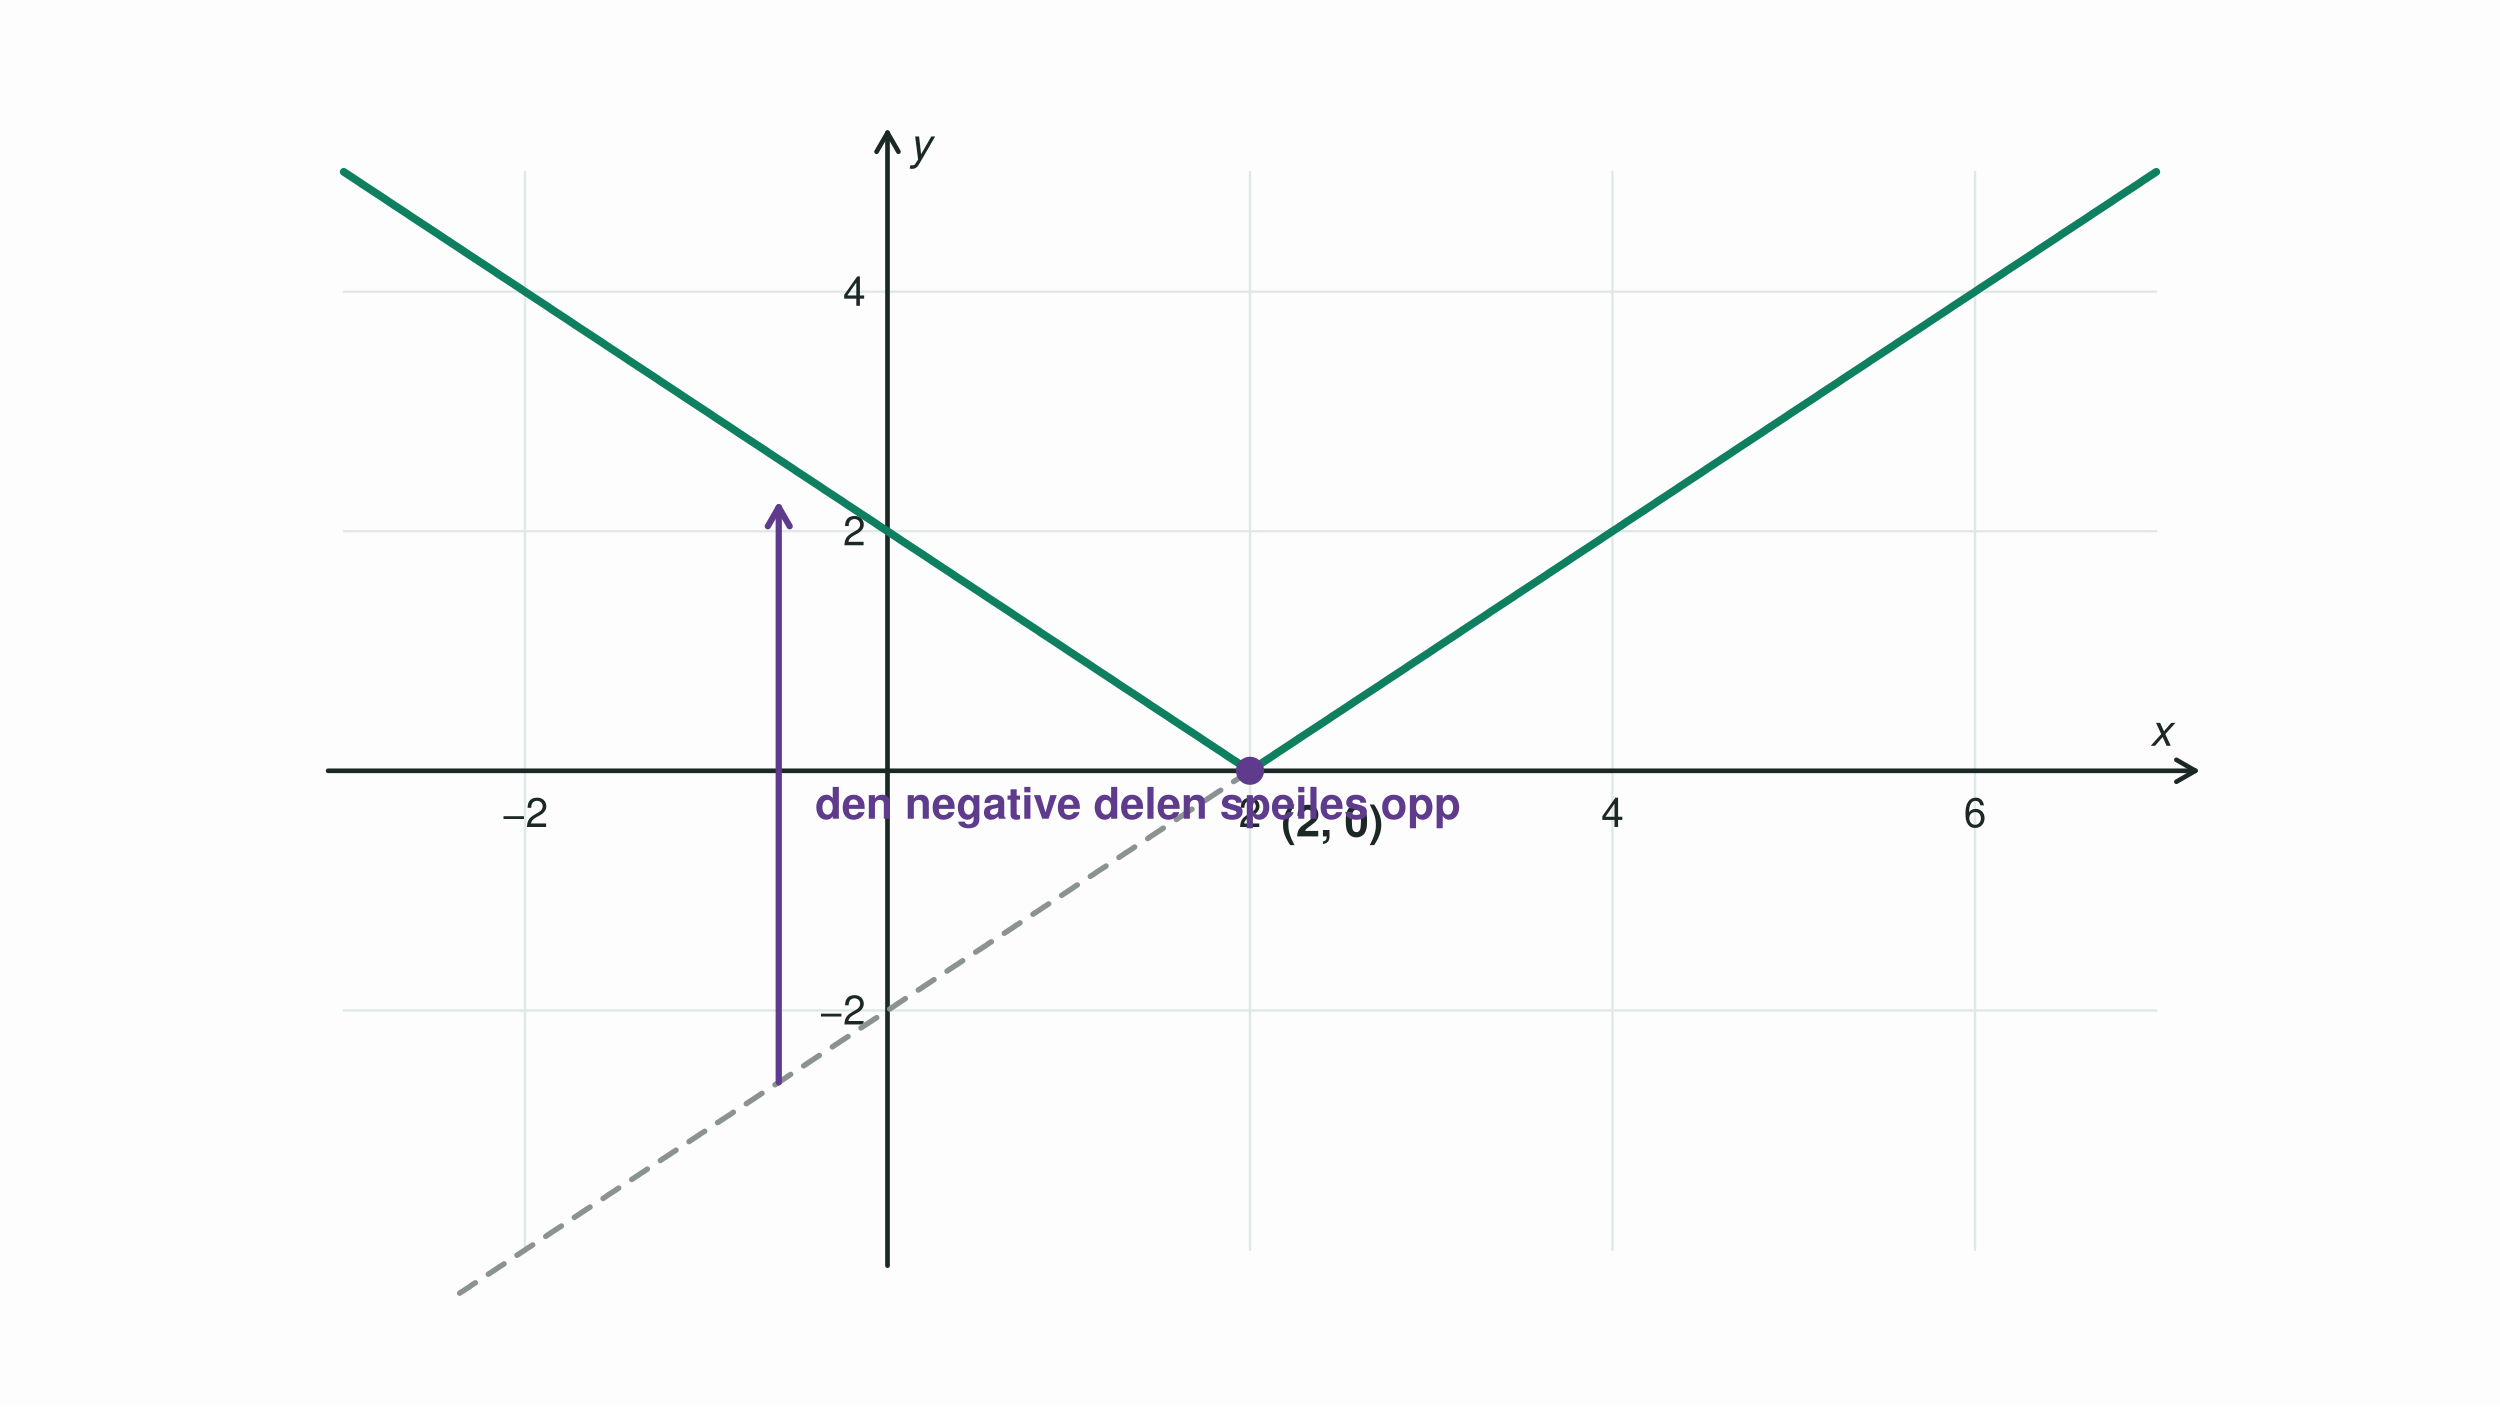
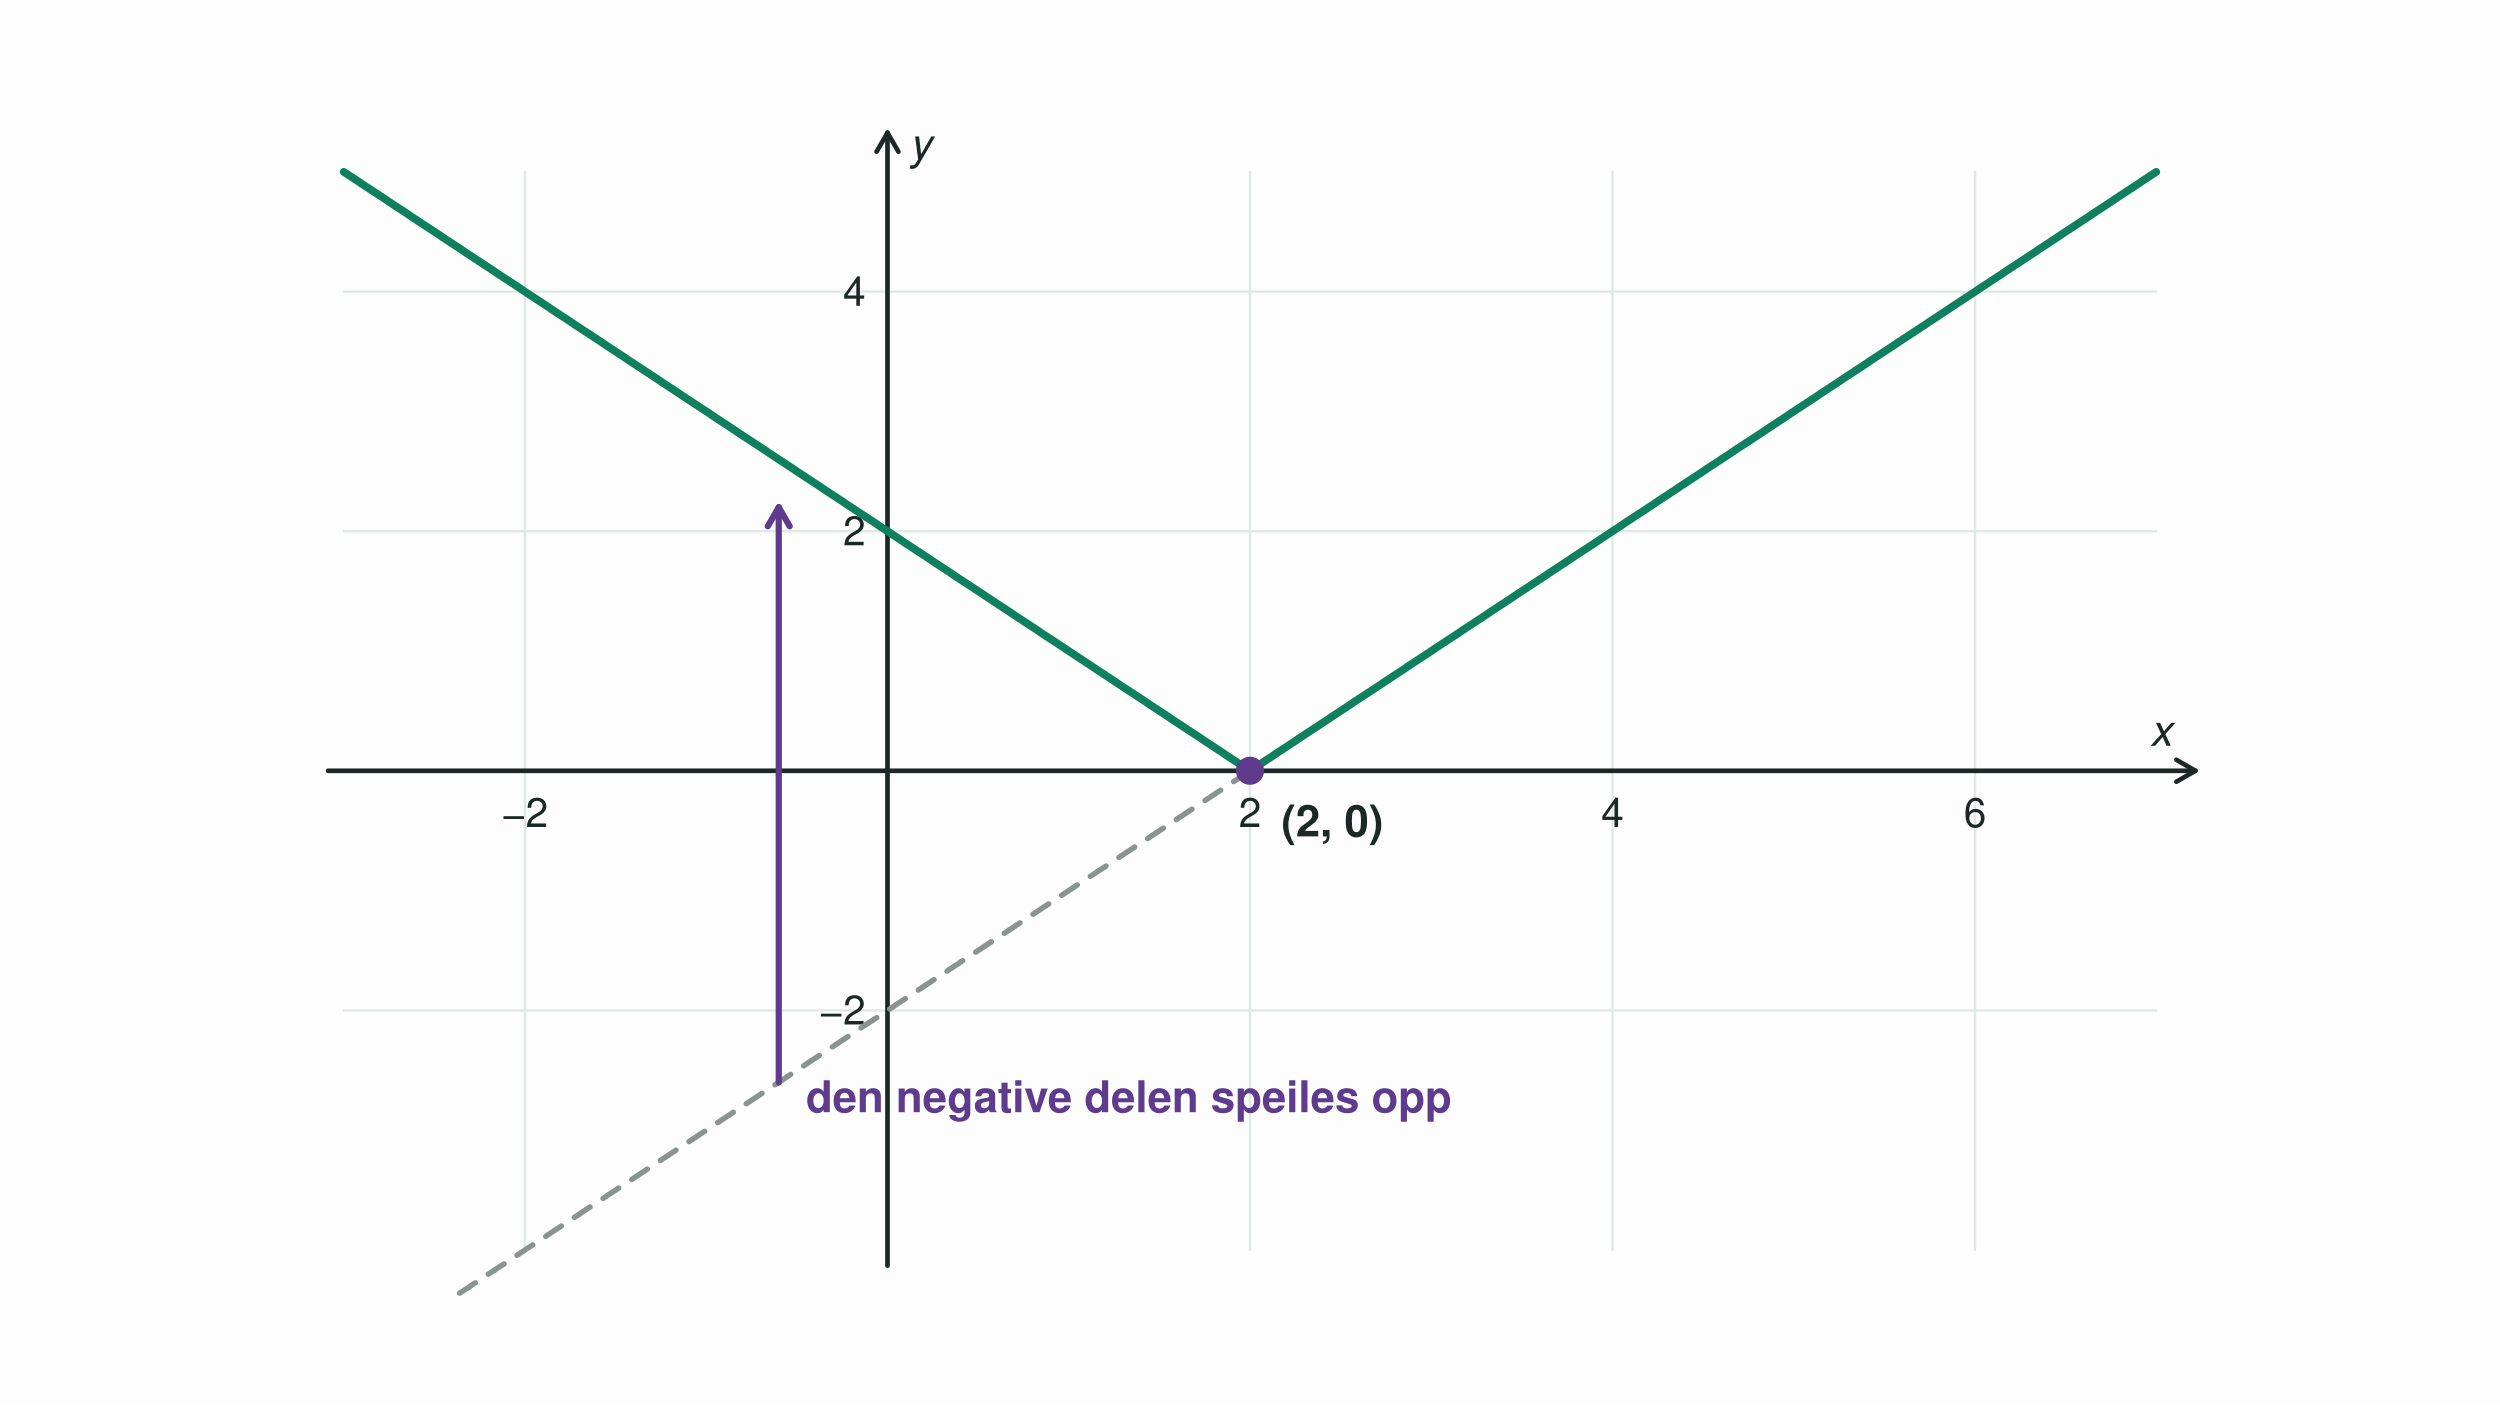
<svg xmlns="http://www.w3.org/2000/svg" viewBox="0 0 1600 900" width="1600" height="900" role="img">
  <rect width="1600" height="900" fill="#FDFDFD" />
  <line x1="336.0" y1="110.0" x2="336.0" y2="800.0" stroke="#DFE8E4" stroke-width="1.5" opacity="1" stroke-linecap="round" />
  <line x1="800.0" y1="110.0" x2="800.0" y2="800.0" stroke="#DFE8E4" stroke-width="1.5" opacity="1" stroke-linecap="round" />
  <line x1="1032.0" y1="110.0" x2="1032.0" y2="800.0" stroke="#DFE8E4" stroke-width="1.5" opacity="1" stroke-linecap="round" />
  <line x1="1264.0" y1="110.0" x2="1264.0" y2="800.0" stroke="#DFE8E4" stroke-width="1.5" opacity="1" stroke-linecap="round" />
  <line x1="220.0" y1="646.7" x2="1380.0" y2="646.7" stroke="#DFE8E4" stroke-width="1.5" opacity="1" stroke-linecap="round" />
  <line x1="220.0" y1="340.0" x2="1380.0" y2="340.0" stroke="#DFE8E4" stroke-width="1.5" opacity="1" stroke-linecap="round" />
  <line x1="220.0" y1="186.7" x2="1380.0" y2="186.7" stroke="#DFE8E4" stroke-width="1.5" opacity="1" stroke-linecap="round" />
  <line x1="210.0" y1="493.3" x2="1405.0" y2="493.3" stroke="#1C2826" stroke-width="3" opacity="1" stroke-linecap="round" />
  <line x1="1405.0" y1="493.3" x2="1392.9" y2="500.3" stroke="#1C2826" stroke-width="3" opacity="1" stroke-linecap="round" />
  <line x1="1405.0" y1="493.3" x2="1392.9" y2="486.3" stroke="#1C2826" stroke-width="3" opacity="1" stroke-linecap="round" />
  <line x1="568.0" y1="810.0" x2="568.0" y2="85.0" stroke="#1C2826" stroke-width="3" opacity="1" stroke-linecap="round" />
  <line x1="568.0" y1="85.0" x2="575.0" y2="97.1" stroke="#1C2826" stroke-width="3" opacity="1" stroke-linecap="round" />
  <line x1="568.0" y1="85.0" x2="561.0" y2="97.1" stroke="#1C2826" stroke-width="3" opacity="1" stroke-linecap="round" />
  <text x="336.0" y="529.3" font-family="system-ui, 'Segoe UI', Helvetica, Arial, sans-serif" font-size="26" fill="#1C2826" text-anchor="middle">−2</text>
  <text x="800.0" y="529.3" font-family="system-ui, 'Segoe UI', Helvetica, Arial, sans-serif" font-size="26" fill="#1C2826" text-anchor="middle">2</text>
  <text x="1032.0" y="529.3" font-family="system-ui, 'Segoe UI', Helvetica, Arial, sans-serif" font-size="26" fill="#1C2826" text-anchor="middle">4</text>
  <text x="1264.0" y="529.3" font-family="system-ui, 'Segoe UI', Helvetica, Arial, sans-serif" font-size="26" fill="#1C2826" text-anchor="middle">6</text>
  <text x="554.0" y="655.7" font-family="system-ui, 'Segoe UI', Helvetica, Arial, sans-serif" font-size="26" fill="#1C2826" text-anchor="end">−2</text>
  <text x="554.0" y="349.0" font-family="system-ui, 'Segoe UI', Helvetica, Arial, sans-serif" font-size="26" fill="#1C2826" text-anchor="end">2</text>
  <text x="554.0" y="195.7" font-family="system-ui, 'Segoe UI', Helvetica, Arial, sans-serif" font-size="26" fill="#1C2826" text-anchor="end">4</text>
  <text x="1390.0" y="477.3" font-family="system-ui, 'Segoe UI', Helvetica, Arial, sans-serif" font-size="28" fill="#1C2826" text-anchor="end" font-style="italic">x</text>
  <text x="582.0" y="102.0" font-family="system-ui, 'Segoe UI', Helvetica, Arial, sans-serif" font-size="28" fill="#1C2826" text-anchor="start" font-style="italic">y</text>
  <path d="M 294.2,827.6 L 295.4,826.8 L 296.9,825.9 L 298.3,824.9 L 299.8,824.0 L 301.2,823.0 L 302.6,822.0 L 304.1,821.1 L 305.5,820.1 L 307.0,819.2 L 308.5,818.2 L 309.9,817.2 L 311.4,816.3 L 312.8,815.3 L 314.2,814.4 L 315.7,813.4 L 317.1,812.5 L 318.6,811.5 L 320.0,810.5 L 321.5,809.6 L 323.0,808.6 L 324.4,807.7 L 325.9,806.7 L 327.3,805.8 L 328.8,804.8 L 330.2,803.8 L 331.6,802.9 L 333.1,801.9 L 334.5,801.0 L 336.0,800.0 L 337.4,799.0 L 338.9,798.1 L 340.4,797.1 L 341.8,796.2 L 343.2,795.2 L 344.7,794.2 L 346.1,793.3 L 347.6,792.3 L 349.1,791.4 L 350.5,790.4 L 351.9,789.5 L 353.4,788.5 L 354.9,787.5 L 356.3,786.6 L 357.8,785.6 L 359.2,784.7 L 360.6,783.7 L 362.1,782.8 L 363.6,781.8 L 365.0,780.8 L 366.4,779.9 L 367.9,778.9 L 369.4,778.0 L 370.8,777.0 L 372.2,776.0 L 373.7,775.1 L 375.1,774.1 L 376.6,773.2 L 378.1,772.2 L 379.5,771.2 L 380.9,770.3 L 382.4,769.3 L 383.9,768.4 L 385.3,767.4 L 386.8,766.5 L 388.2,765.5 L 389.6,764.5 L 391.1,763.6 L 392.6,762.6 L 394.0,761.7 L 395.4,760.7 L 396.9,759.8 L 398.4,758.8 L 399.8,757.8 L 401.2,756.9 L 402.7,755.9 L 404.1,755.0 L 405.6,754.0 L 407.1,753.0 L 408.5,752.1 L 409.9,751.1 L 411.4,750.2 L 412.9,749.2 L 414.3,748.2 L 415.8,747.3 L 417.2,746.3 L 418.6,745.4 L 420.1,744.4 L 421.6,743.5 L 423.0,742.5 L 424.4,741.5 L 425.9,740.6 L 427.4,739.6 L 428.8,738.7 L 430.2,737.7 L 431.7,736.8 L 433.1,735.8 L 434.6,734.8 L 436.1,733.9 L 437.5,732.9 L 438.9,732.0 L 440.4,731.0 L 441.9,730.0 L 443.3,729.1 L 444.8,728.1 L 446.2,727.2 L 447.6,726.2 L 449.1,725.2 L 450.6,724.3 L 452.0,723.3 L 453.5,722.4 L 454.9,721.4 L 456.4,720.5 L 457.8,719.5 L 459.2,718.5 L 460.7,717.6 L 462.1,716.6 L 463.6,715.7 L 465.0,714.7 L 466.5,713.8 L 468.0,712.8 L 469.4,711.8 L 470.9,710.9 L 472.3,709.9 L 473.8,709.0 L 475.2,708.0 L 476.6,707.0 L 478.1,706.1 L 479.5,705.1 L 481.0,704.2 L 482.5,703.2 L 483.9,702.2 L 485.4,701.3 L 486.8,700.3 L 488.2,699.4 L 489.7,698.4 L 491.1,697.5 L 492.6,696.5 L 494.0,695.5 L 495.5,694.6 L 497.0,693.6 L 498.4,692.7 L 499.9,691.7 L 501.3,690.8 L 502.8,689.8 L 504.2,688.8 L 505.6,687.9 L 507.1,686.9 L 508.5,686.0 L 510.0,685.0 L 511.5,684.0 L 512.9,683.1 L 514.4,682.1 L 515.8,681.2 L 517.2,680.2 L 518.7,679.2 L 520.1,678.3 L 521.6,677.3 L 523.0,676.4 L 524.5,675.4 L 526.0,674.5 L 527.4,673.5 L 528.9,672.5 L 530.3,671.6 L 531.8,670.6 L 533.2,669.7 L 534.6,668.7 L 536.1,667.8 L 537.5,666.8 L 539.0,665.8 L 540.5,664.9 L 541.9,663.9 L 543.4,663.0 L 544.8,662.0 L 546.2,661.0 L 547.7,660.1 L 549.1,659.1 L 550.6,658.2 L 552.0,657.2 L 553.5,656.2 L 555.0,655.3 L 556.4,654.3 L 557.9,653.4 L 559.3,652.4 L 560.8,651.5 L 562.2,650.5 L 563.6,649.5 L 565.1,648.6 L 566.5,647.6 L 568.0,646.7 L 569.5,645.7 L 570.9,644.8 L 572.4,643.8 L 573.8,642.8 L 575.2,641.9 L 576.7,640.9 L 578.1,640.0 L 579.6,639.0 L 581.0,638.0 L 582.5,637.1 L 584.0,636.1 L 585.4,635.2 L 586.9,634.2 L 588.3,633.2 L 589.8,632.3 L 591.2,631.3 L 592.6,630.4 L 594.1,629.4 L 595.5,628.5 L 597.0,627.5 L 598.5,626.5 L 599.9,625.6 L 601.4,624.6 L 602.8,623.7 L 604.2,622.7 L 605.7,621.8 L 607.1,620.8 L 608.6,619.8 L 610.0,618.9 L 611.5,617.9 L 613.0,617.0 L 614.4,616.0 L 615.9,615.0 L 617.3,614.1 L 618.8,613.1 L 620.2,612.2 L 621.6,611.2 L 623.1,610.2 L 624.5,609.3 L 626.0,608.3 L 627.5,607.4 L 628.9,606.4 L 630.4,605.5 L 631.8,604.5 L 633.2,603.5 L 634.7,602.6 L 636.1,601.6 L 637.6,600.7 L 639.0,599.7 L 640.5,598.8 L 642.0,597.8 L 643.4,596.8 L 644.9,595.9 L 646.3,594.9 L 647.8,594.0 L 649.2,593.0 L 650.6,592.0 L 652.1,591.1 L 653.5,590.1 L 655.0,589.2 L 656.5,588.2 L 657.9,587.2 L 659.4,586.3 L 660.8,585.3 L 662.2,584.4 L 663.7,583.4 L 665.1,582.5 L 666.6,581.5 L 668.0,580.5 L 669.5,579.6 L 671.0,578.6 L 672.4,577.7 L 673.9,576.7 L 675.3,575.8 L 676.8,574.8 L 678.2,573.8 L 679.6,572.9 L 681.1,571.9 L 682.5,571.0 L 684.0,570.0 L 685.5,569.0 L 686.9,568.1 L 688.3,567.1 L 689.8,566.2 L 691.2,565.2 L 692.7,564.2 L 694.2,563.3 L 695.6,562.3 L 697.0,561.4 L 698.5,560.4 L 700.0,559.5 L 701.4,558.5 L 702.8,557.5 L 704.3,556.6 L 705.8,555.6 L 707.2,554.7 L 708.7,553.7 L 710.1,552.8 L 711.5,551.8 L 713.0,550.8 L 714.5,549.9 L 715.9,548.9 L 717.3,548.0 L 718.8,547.0 L 720.2,546.0 L 721.7,545.1 L 723.2,544.1 L 724.6,543.2 L 726.0,542.2 L 727.5,541.2 L 729.0,540.3 L 730.4,539.3 L 731.8,538.4 L 733.3,537.4 L 734.8,536.5 L 736.2,535.5 L 737.7,534.5 L 739.1,533.6 L 740.5,532.6 L 742.0,531.7 L 743.5,530.7 L 744.9,529.8 L 746.3,528.8 L 747.8,527.8 L 749.2,526.9 L 750.7,525.9 L 752.2,525.0 L 753.6,524.0 L 755.0,523.0 L 756.5,522.1 L 758.0,521.1 L 759.4,520.2 L 760.8,519.2 L 762.3,518.2 L 763.8,517.3 L 765.2,516.3 L 766.7,515.4 L 768.1,514.4 L 769.5,513.5 L 771.0,512.5 L 772.5,511.5 L 773.9,510.6 L 775.3,509.6 L 776.8,508.7 L 778.2,507.7 L 779.7,506.7 L 781.2,505.8 L 782.6,504.8 L 784.0,503.9 L 785.5,502.9 L 787.0,502.0 L 788.4,501.0 L 789.8,500.0 L 791.3,499.1 L 792.8,498.1 L 794.2,497.2 L 795.7,496.2 L 797.1,495.2 L 798.5,494.3 L 800.0,493.3" fill="none" stroke="#8A938F" stroke-width="3.5" stroke-dasharray="12 10" opacity="1" stroke-linejoin="round" stroke-linecap="round" />
  <path d="M 220.0,110.0 L 222.9,111.9 L 225.8,113.8 L 228.7,115.7 L 231.6,117.7 L 234.5,119.6 L 237.4,121.5 L 240.3,123.4 L 243.2,125.3 L 246.1,127.2 L 249.0,129.2 L 251.9,131.1 L 254.8,133.0 L 257.7,134.9 L 260.6,136.8 L 263.5,138.8 L 266.4,140.7 L 269.3,142.6 L 272.2,144.5 L 275.1,146.4 L 278.0,148.3 L 280.9,150.2 L 283.8,152.2 L 286.7,154.1 L 289.6,156.0 L 292.5,157.9 L 295.4,159.8 L 298.3,161.8 L 301.2,163.7 L 304.1,165.6 L 307.0,167.5 L 309.9,169.4 L 312.8,171.3 L 315.7,173.2 L 318.6,175.2 L 321.5,177.1 L 324.4,179.0 L 327.3,180.9 L 330.2,182.8 L 333.1,184.7 L 336.0,186.7 L 338.9,188.6 L 341.8,190.5 L 344.7,192.4 L 347.6,194.3 L 350.5,196.2 L 353.4,198.2 L 356.3,200.1 L 359.2,202.0 L 362.1,203.9 L 365.0,205.8 L 367.9,207.8 L 370.8,209.7 L 373.7,211.6 L 376.6,213.5 L 379.5,215.4 L 382.4,217.3 L 385.3,219.2 L 388.2,221.2 L 391.1,223.1 L 394.0,225.0 L 396.9,226.9 L 399.8,228.8 L 402.7,230.8 L 405.6,232.7 L 408.5,234.6 L 411.4,236.5 L 414.3,238.4 L 417.2,240.3 L 420.1,242.2 L 423.0,244.2 L 425.9,246.1 L 428.8,248.0 L 431.7,249.9 L 434.6,251.8 L 437.5,253.8 L 440.4,255.7 L 443.3,257.6 L 446.2,259.5 L 449.1,261.4 L 452.0,263.3 L 454.9,265.2 L 457.8,267.2 L 460.7,269.1 L 463.6,271.0 L 466.5,272.9 L 469.4,274.8 L 472.3,276.8 L 475.2,278.7 L 478.1,280.6 L 481.0,282.5 L 483.9,284.4 L 486.8,286.3 L 489.7,288.2 L 492.6,290.2 L 495.5,292.1 L 498.4,294.0 L 501.3,295.9 L 504.2,297.8 L 507.1,299.7 L 510.0,301.7 L 512.9,303.6 L 515.8,305.5 L 518.7,307.4 L 521.6,309.3 L 524.5,311.2 L 527.4,313.2 L 530.3,315.1 L 533.2,317.0 L 536.1,318.9 L 539.0,320.8 L 541.9,322.8 L 544.8,324.7 L 547.7,326.6 L 550.6,328.5 L 553.5,330.4 L 556.4,332.3 L 559.3,334.2 L 562.2,336.2 L 565.1,338.1 L 568.0,340.0 L 570.9,341.9 L 573.8,343.8 L 576.7,345.8 L 579.6,347.7 L 582.5,349.6 L 585.4,351.5 L 588.3,353.4 L 591.2,355.3 L 594.1,357.2 L 597.0,359.2 L 599.9,361.1 L 602.8,363.0 L 605.7,364.9 L 608.6,366.8 L 611.5,368.8 L 614.4,370.7 L 617.3,372.6 L 620.2,374.5 L 623.1,376.4 L 626.0,378.3 L 628.9,380.2 L 631.8,382.2 L 634.7,384.1 L 637.6,386.0 L 640.5,387.9 L 643.4,389.8 L 646.3,391.7 L 649.2,393.7 L 652.1,395.6 L 655.0,397.5 L 657.9,399.4 L 660.8,401.3 L 663.7,403.2 L 666.6,405.2 L 669.5,407.1 L 672.4,409.0 L 675.3,410.9 L 678.2,412.8 L 681.1,414.7 L 684.0,416.7 L 686.9,418.6 L 689.8,420.5 L 692.7,422.4 L 695.6,424.3 L 698.5,426.2 L 701.4,428.2 L 704.3,430.1 L 707.2,432.0 L 710.1,433.9 L 713.0,435.8 L 715.9,437.8 L 718.8,439.7 L 721.7,441.6 L 724.6,443.5 L 727.5,445.4 L 730.4,447.3 L 733.3,449.2 L 736.2,451.2 L 739.1,453.1 L 742.0,455.0 L 744.9,456.9 L 747.8,458.8 L 750.7,460.8 L 753.6,462.7 L 756.5,464.6 L 759.4,466.5 L 762.3,468.4 L 765.2,470.3 L 768.1,472.2 L 771.0,474.2 L 773.9,476.1 L 776.8,478.0 L 779.7,479.9 L 782.6,481.8 L 785.5,483.8 L 788.4,485.7 L 791.3,487.6 L 794.2,489.5 L 797.1,491.4 L 800.0,493.3 L 802.9,491.4 L 805.8,489.5 L 808.7,487.6 L 811.6,485.7 L 814.5,483.8 L 817.4,481.8 L 820.3,479.9 L 823.2,478.0 L 826.1,476.1 L 829.0,474.2 L 831.9,472.2 L 834.8,470.3 L 837.7,468.4 L 840.6,466.5 L 843.5,464.6 L 846.4,462.7 L 849.3,460.8 L 852.2,458.8 L 855.1,456.9 L 858.0,455.0 L 860.9,453.1 L 863.8,451.2 L 866.7,449.2 L 869.6,447.3 L 872.5,445.4 L 875.4,443.5 L 878.3,441.6 L 881.2,439.7 L 884.1,437.8 L 887.0,435.8 L 889.9,433.9 L 892.8,432.0 L 895.7,430.1 L 898.6,428.2 L 901.5,426.2 L 904.4,424.3 L 907.3,422.4 L 910.2,420.5 L 913.1,418.6 L 916.0,416.7 L 918.9,414.7 L 921.8,412.8 L 924.7,410.9 L 927.6,409.0 L 930.5,407.1 L 933.4,405.2 L 936.3,403.2 L 939.2,401.3 L 942.1,399.4 L 945.0,397.5 L 947.9,395.6 L 950.8,393.7 L 953.7,391.7 L 956.6,389.8 L 959.5,387.9 L 962.4,386.0 L 965.3,384.1 L 968.2,382.2 L 971.1,380.2 L 974.0,378.3 L 976.9,376.4 L 979.8,374.5 L 982.7,372.6 L 985.6,370.7 L 988.5,368.8 L 991.4,366.8 L 994.3,364.9 L 997.2,363.0 L 1000.1,361.1 L 1003.0,359.2 L 1005.9,357.2 L 1008.8,355.3 L 1011.7,353.4 L 1014.6,351.5 L 1017.5,349.6 L 1020.4,347.7 L 1023.3,345.8 L 1026.2,343.8 L 1029.1,341.9 L 1032.0,340.0 L 1034.9,338.1 L 1037.8,336.2 L 1040.7,334.2 L 1043.6,332.3 L 1046.5,330.4 L 1049.4,328.5 L 1052.3,326.6 L 1055.2,324.7 L 1058.1,322.8 L 1061.0,320.8 L 1063.9,318.9 L 1066.8,317.0 L 1069.7,315.1 L 1072.6,313.2 L 1075.5,311.2 L 1078.4,309.3 L 1081.3,307.4 L 1084.2,305.5 L 1087.1,303.6 L 1090.0,301.7 L 1092.9,299.7 L 1095.8,297.8 L 1098.7,295.9 L 1101.6,294.0 L 1104.5,292.1 L 1107.4,290.2 L 1110.3,288.2 L 1113.2,286.3 L 1116.1,284.4 L 1119.0,282.5 L 1121.9,280.6 L 1124.8,278.7 L 1127.7,276.8 L 1130.6,274.8 L 1133.5,272.9 L 1136.4,271.0 L 1139.3,269.1 L 1142.2,267.2 L 1145.1,265.2 L 1148.0,263.3 L 1150.9,261.4 L 1153.8,259.5 L 1156.7,257.6 L 1159.6,255.7 L 1162.5,253.8 L 1165.4,251.8 L 1168.3,249.9 L 1171.2,248.0 L 1174.1,246.1 L 1177.0,244.2 L 1179.9,242.2 L 1182.8,240.3 L 1185.7,238.4 L 1188.6,236.5 L 1191.5,234.6 L 1194.4,232.7 L 1197.3,230.7 L 1200.2,228.8 L 1203.1,226.9 L 1206.0,225.0 L 1208.9,223.1 L 1211.8,221.2 L 1214.7,219.2 L 1217.6,217.3 L 1220.5,215.4 L 1223.4,213.5 L 1226.3,211.6 L 1229.2,209.7 L 1232.1,207.8 L 1235.0,205.8 L 1237.9,203.9 L 1240.8,202.0 L 1243.7,200.1 L 1246.6,198.2 L 1249.5,196.2 L 1252.4,194.3 L 1255.3,192.4 L 1258.2,190.5 L 1261.1,188.6 L 1264.0,186.7 L 1266.9,184.7 L 1269.8,182.8 L 1272.7,180.9 L 1275.6,179.0 L 1278.5,177.1 L 1281.4,175.2 L 1284.3,173.2 L 1287.2,171.3 L 1290.1,169.4 L 1293.0,167.5 L 1295.9,165.6 L 1298.8,163.7 L 1301.7,161.8 L 1304.6,159.8 L 1307.5,157.9 L 1310.4,156.0 L 1313.3,154.1 L 1316.2,152.2 L 1319.1,150.2 L 1322.0,148.3 L 1324.9,146.4 L 1327.8,144.5 L 1330.7,142.6 L 1333.6,140.7 L 1336.5,138.8 L 1339.4,136.8 L 1342.3,134.9 L 1345.2,133.0 L 1348.1,131.1 L 1351.0,129.2 L 1353.9,127.2 L 1356.8,125.3 L 1359.7,123.4 L 1362.6,121.5 L 1365.5,119.6 L 1368.4,117.7 L 1371.3,115.7 L 1374.2,113.8 L 1377.1,111.9 L 1380.0,110.0" fill="none" stroke="#0E8060" stroke-width="5" opacity="1" stroke-linejoin="round" stroke-linecap="round" />
  <circle cx="800.0" cy="493.3" r="9.0" fill="#5E3B8C" opacity="1" />
  <text x="820.0" y="535.3" font-family="system-ui, 'Segoe UI', Helvetica, Arial, sans-serif" font-size="28" fill="#1C2826" text-anchor="start" font-weight="bold">(2, 0)</text>
  <line x1="498.4" y1="692.7" x2="498.4" y2="324.7" stroke="#5E3B8C" stroke-width="4" opacity="1" stroke-linecap="round" />
  <line x1="498.4" y1="324.7" x2="505.4" y2="336.8" stroke="#5E3B8C" stroke-width="4" opacity="1" stroke-linecap="round" />
  <line x1="498.4" y1="324.7" x2="491.4" y2="336.8" stroke="#5E3B8C" stroke-width="4" opacity="1" stroke-linecap="round" />
-   <text x="521.6" y="524.0" font-family="system-ui, 'Segoe UI', Helvetica, Arial, sans-serif" font-size="28" fill="#5E3B8C" text-anchor="start" font-weight="bold">den negative delen speiles opp</text>
+   <text x="515.8" y="711.8" font-family="system-ui, 'Segoe UI', Helvetica, Arial, sans-serif" font-size="28" fill="#5E3B8C" text-anchor="start" font-weight="bold">den negative delen speiles opp</text>
</svg>
